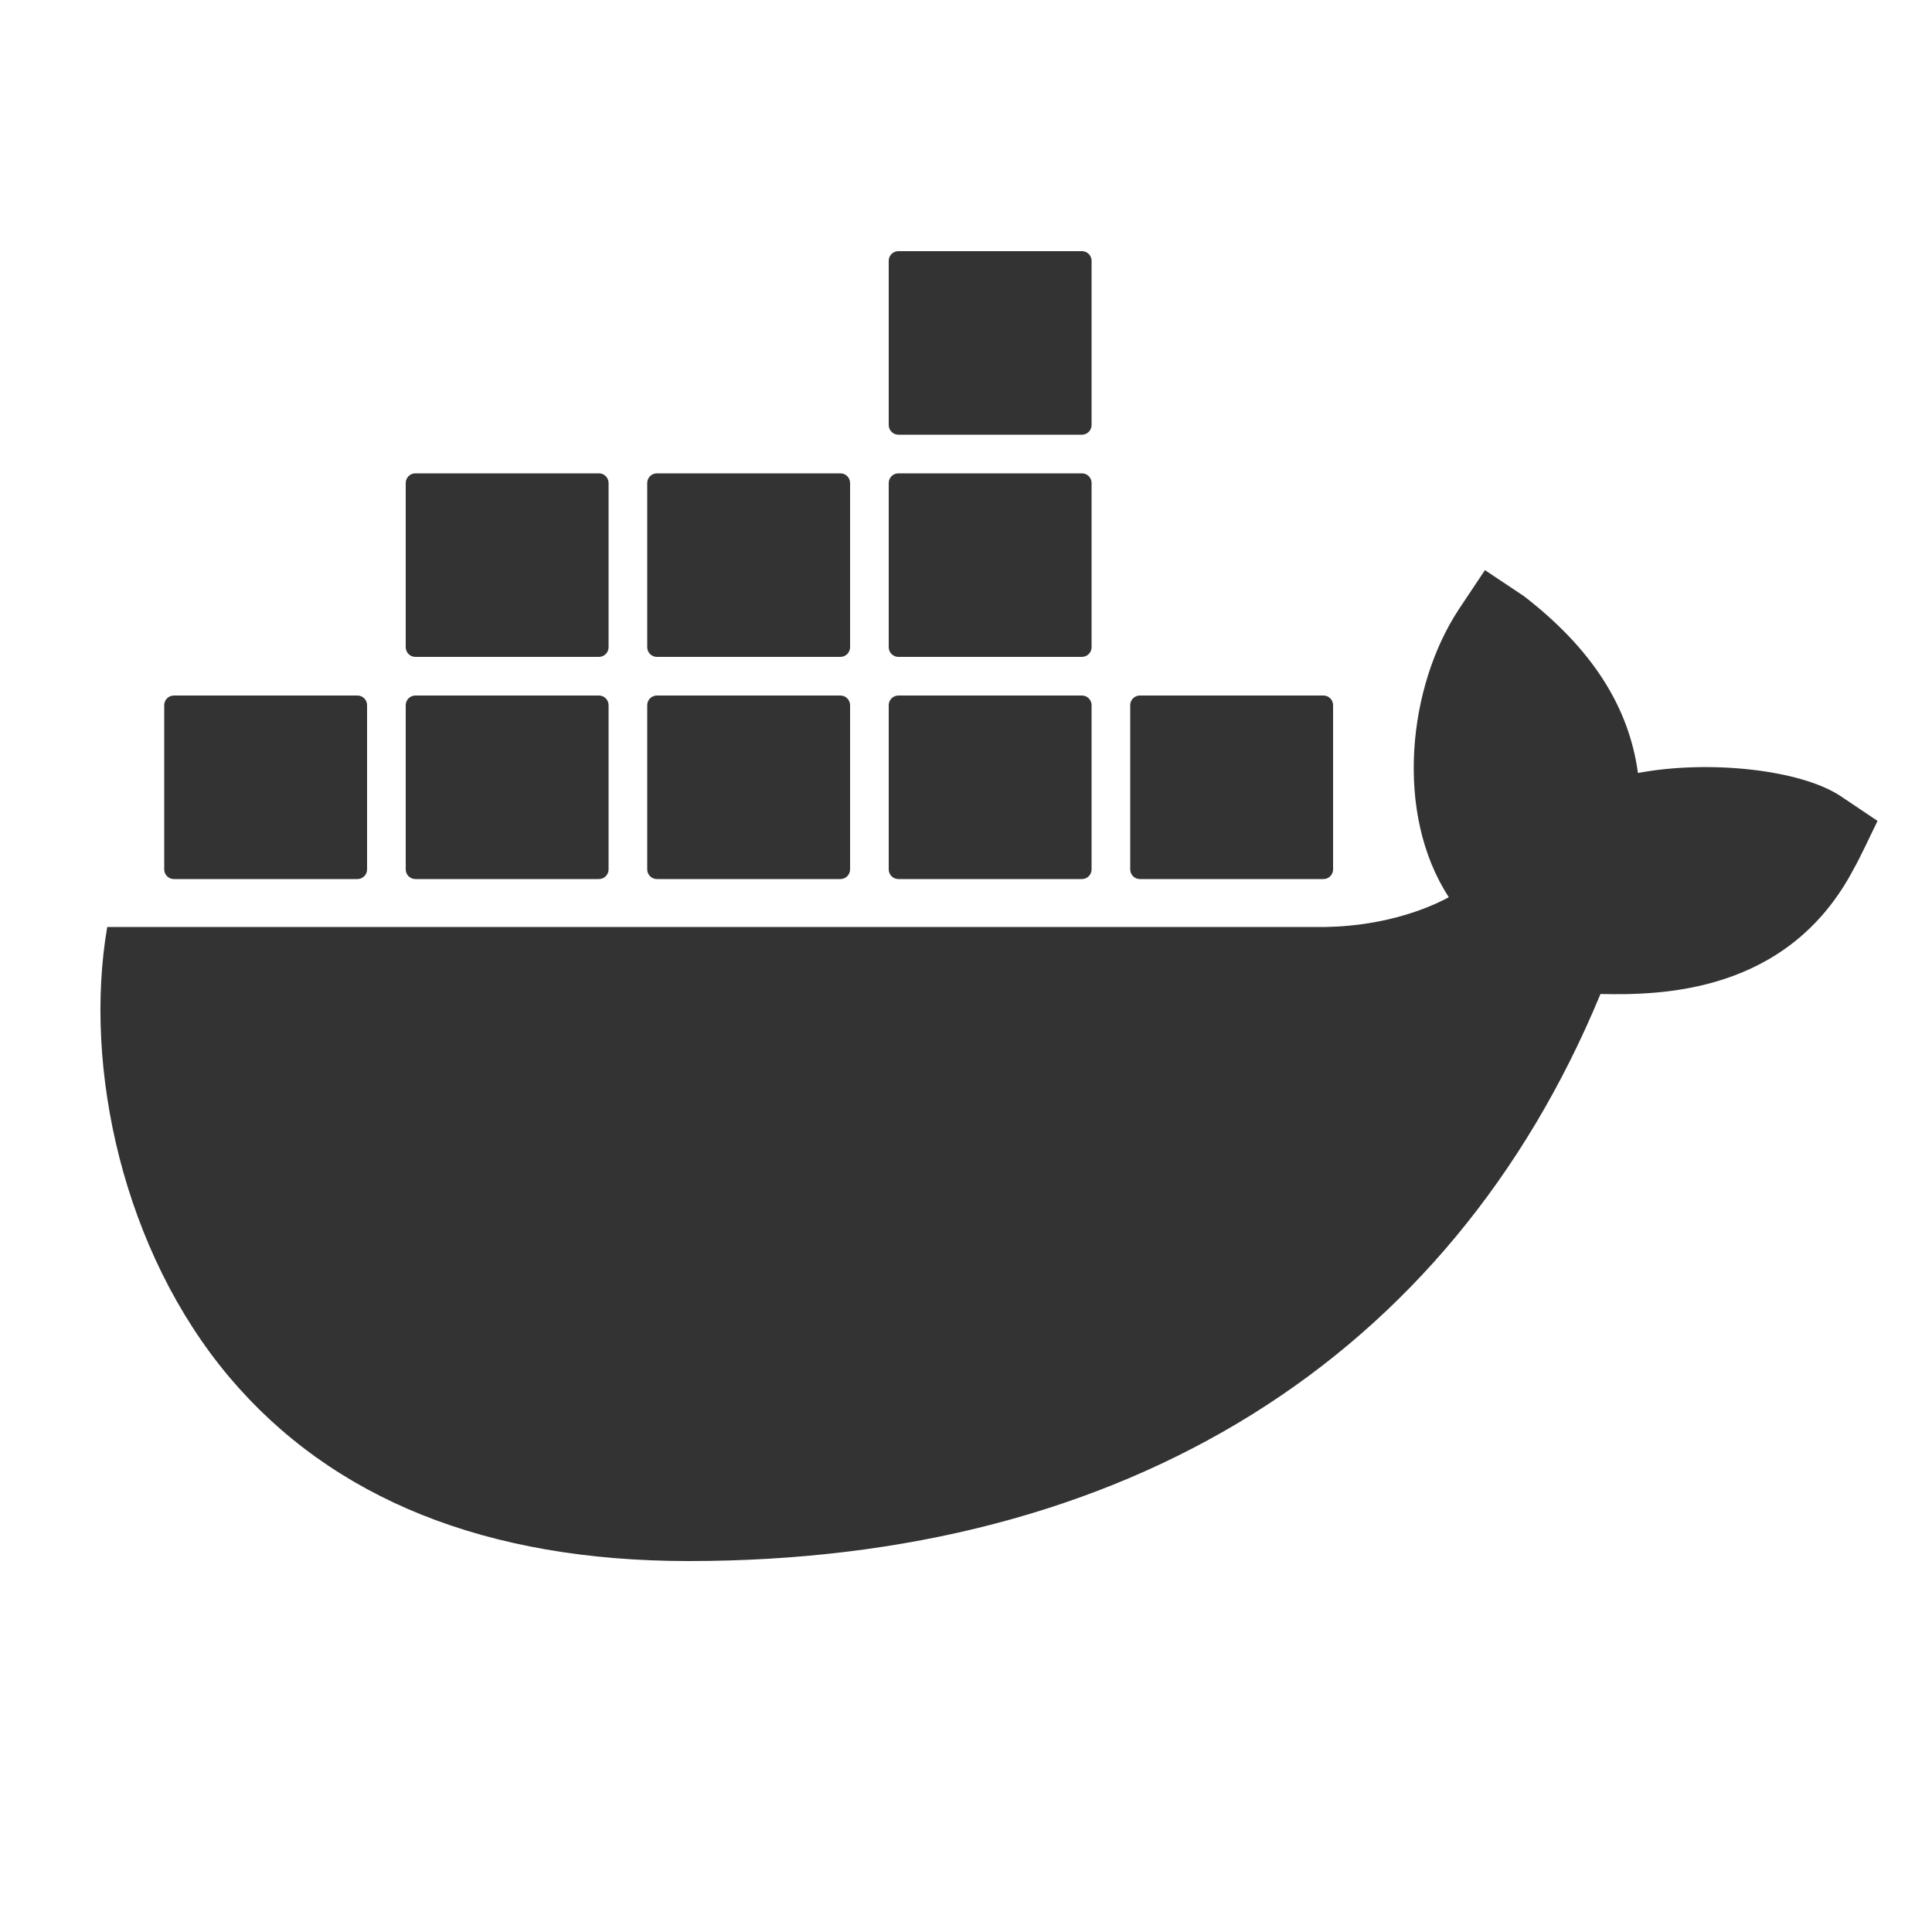
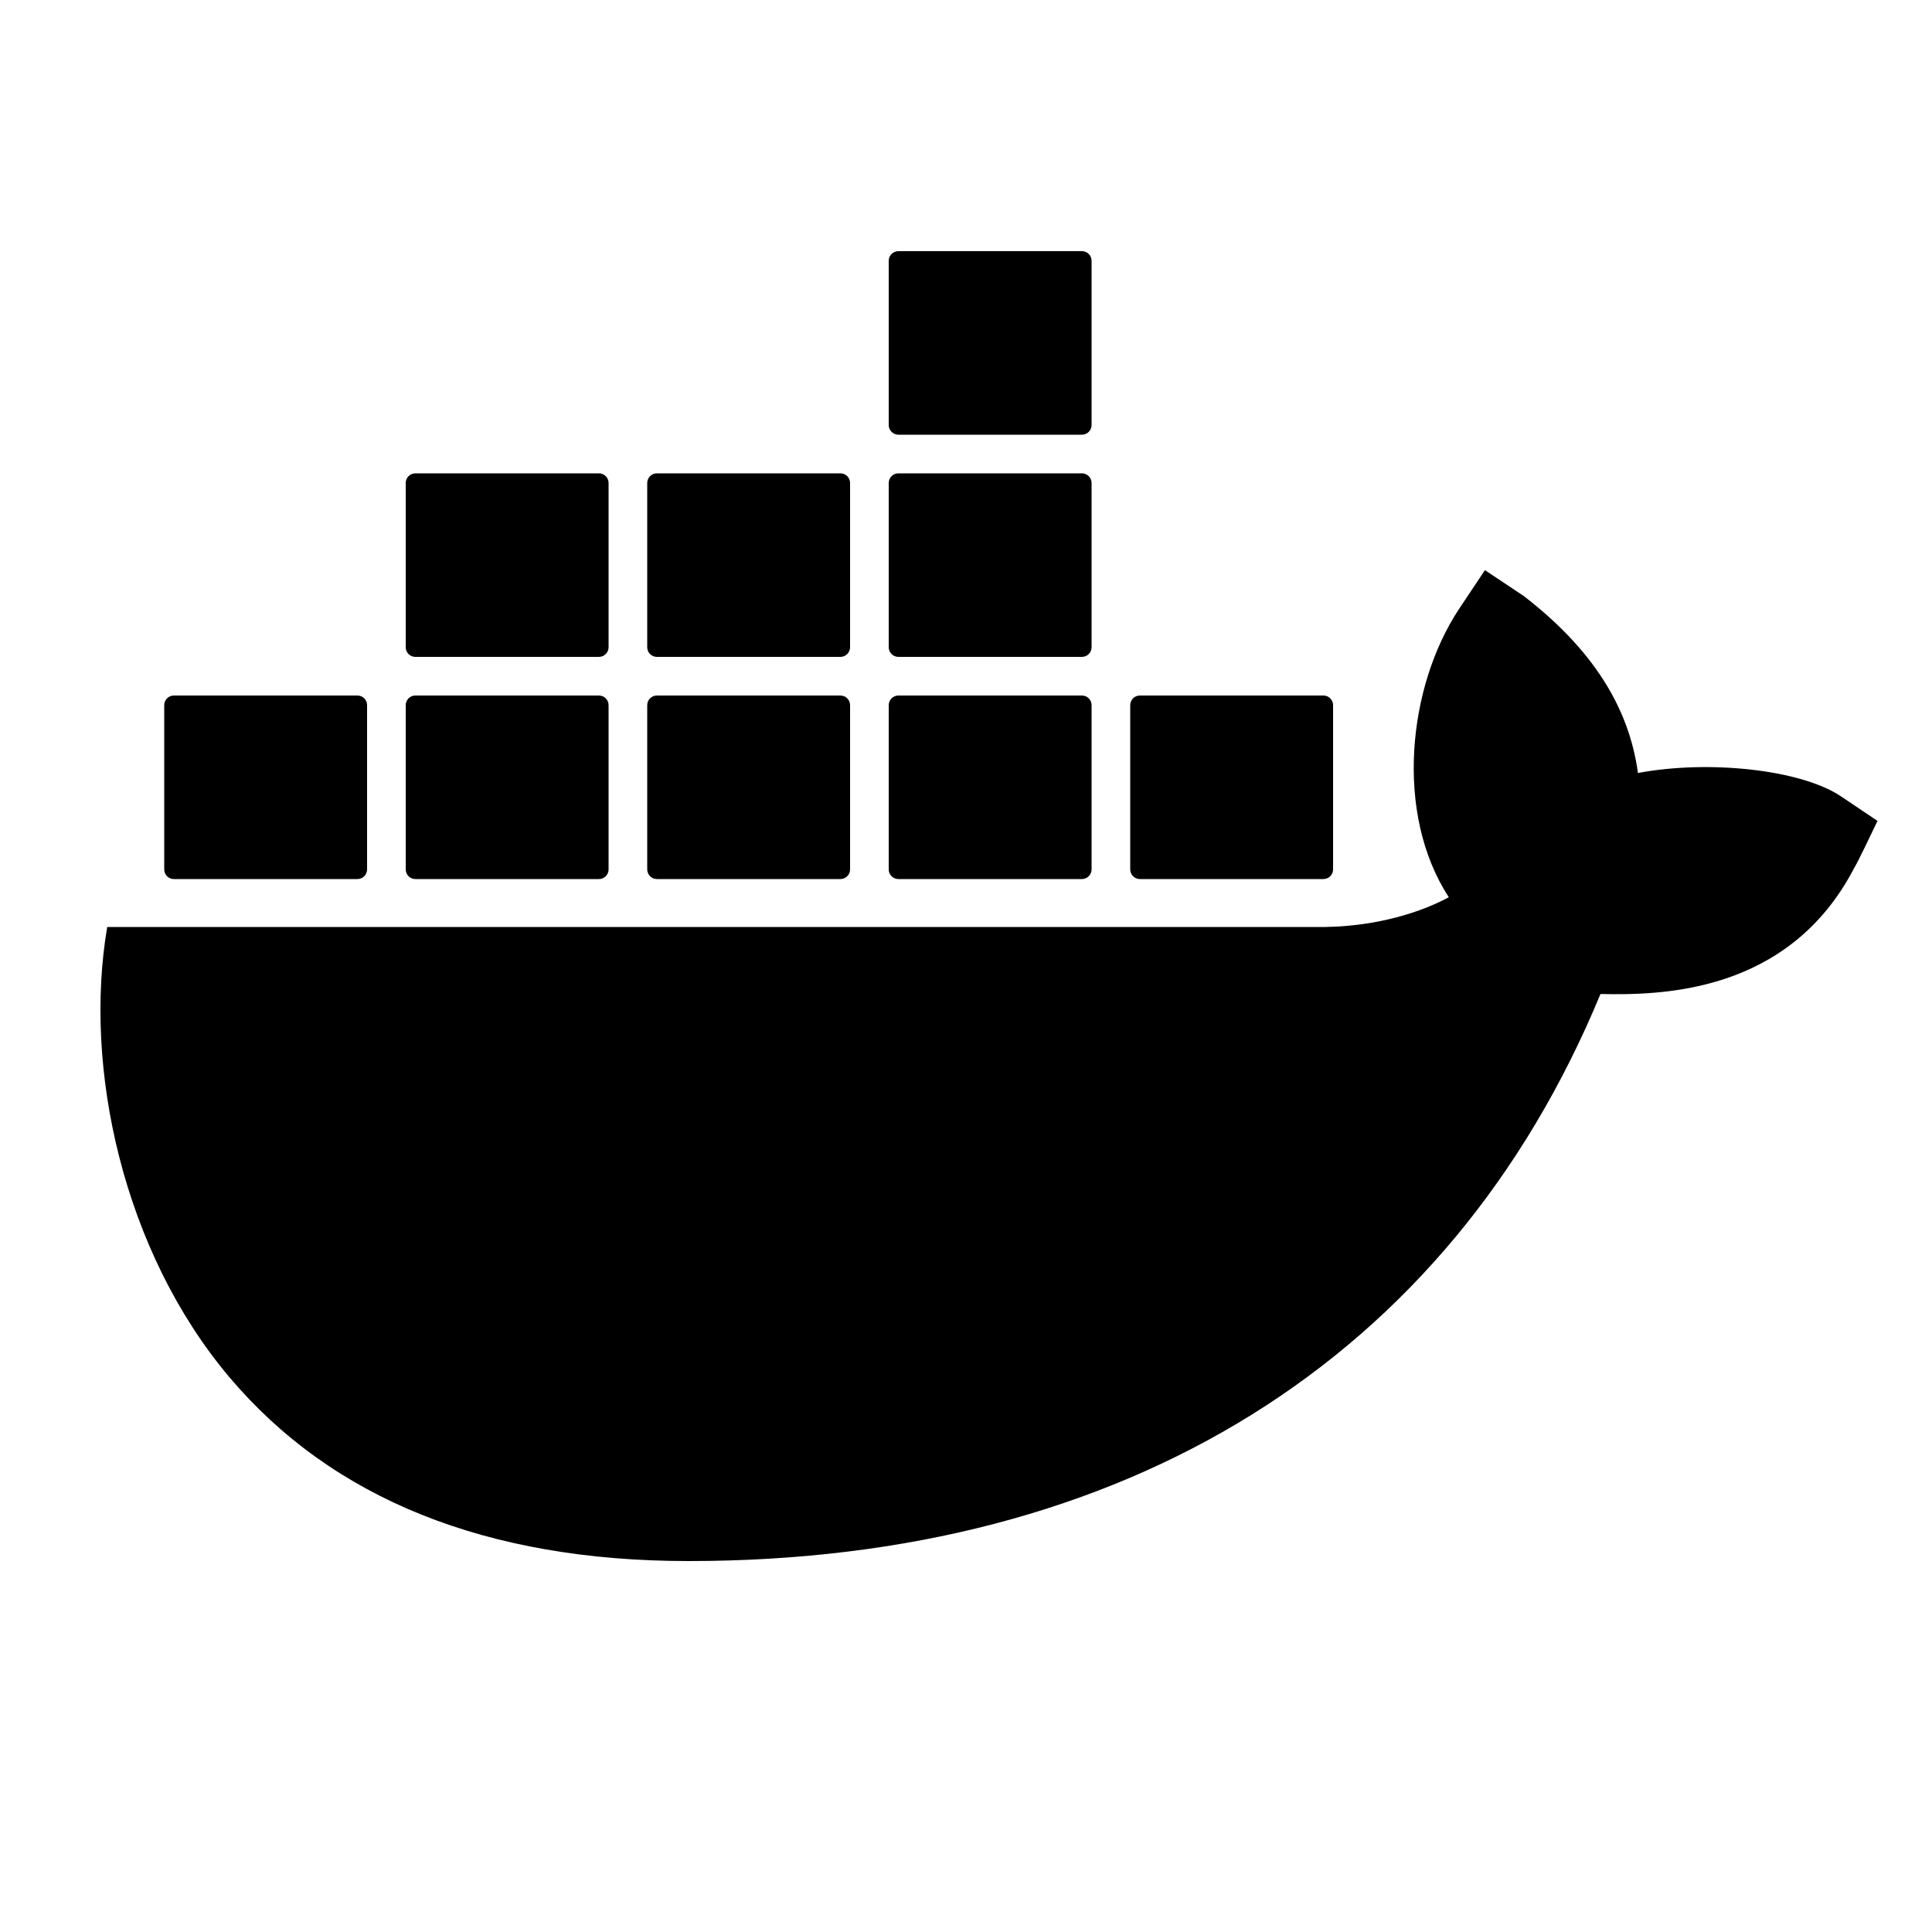
<svg xmlns="http://www.w3.org/2000/svg" height="100" viewBox="0 0 100 100" width="100">
-   <style>
-     @media screen and (prefers-color-scheme: dark) {
-       g {
-         fill: #fafafa;
-       }
-     }
-   </style>
-   <g fill="#333">
-     <rect x="46" y="13" width="10.5" height="9.5" ry="0.5" rx="0.5" />
-     <rect x="21" y="24.5" width="10.5" height="9.5" ry="0.5" rx="0.5" />
-     <rect x="33.5" y="24.5" width="10.5" height="9.5" ry="0.5" rx="0.5" />
-     <rect x="46" y="24.5" width="10.5" height="9.5" ry="0.5" rx="0.5" />
-     <rect x="8.5" y="36" width="10.5" height="9.5" ry="0.5" rx="0.5" />
-     <rect x="21" y="36" width="10.5" height="9.5" ry="0.5" rx="0.5" />
-     <rect x="33.5" y="36" width="10.5" height="9.5" ry="0.5" rx="0.5" />
-     <rect x="46" y="36" width="10.5" height="9.5" ry="0.5" rx="0.5" />
-     <rect x="58.5" y="36" width="10.5" height="9.5" ry="0.5" rx="0.5" />
-     <path d="m95.29 41.22c-2.07-1.39-6.84-1.9-10.51-1.21-.47-3.45-2.4-6.45-5.91-9.16l-2.01-1.34-1.34 2.01c-2.65 4-3.36 10.58-.53 14.92-1.25.68-3.71 1.6-6.96 1.54h-62.48c-1.25 7.3.83 16.79 6.32 23.3 5.33 6.31 13.32 9.52 23.77 9.52 22.62 0 39.37-10.42 47.2-29.35 3.08.06 9.72.01 13.12-6.5.22-.36.95-1.9 1.22-2.46z" />
-   </g>
+   <rect x="46" y="13" width="10.5" height="9.5" ry="0.5" rx="0.5" />
+   <rect x="21" y="24.5" width="10.5" height="9.5" ry="0.5" rx="0.5" />
+   <rect x="33.5" y="24.5" width="10.5" height="9.5" ry="0.5" rx="0.5" />
+   <rect x="46" y="24.5" width="10.5" height="9.5" ry="0.5" rx="0.5" />
+   <rect x="8.5" y="36" width="10.5" height="9.5" ry="0.5" rx="0.5" />
+   <rect x="21" y="36" width="10.5" height="9.5" ry="0.5" rx="0.5" />
+   <rect x="33.5" y="36" width="10.5" height="9.5" ry="0.5" rx="0.5" />
+   <rect x="46" y="36" width="10.5" height="9.5" ry="0.5" rx="0.5" />
+   <rect x="58.5" y="36" width="10.5" height="9.5" ry="0.5" rx="0.5" />
+   <path d="m95.29 41.22c-2.07-1.39-6.84-1.9-10.51-1.21-.47-3.45-2.4-6.45-5.91-9.16l-2.01-1.34-1.34 2.01c-2.65 4-3.36 10.58-.53 14.92-1.25.68-3.71 1.6-6.96 1.54h-62.48c-1.25 7.3.83 16.79 6.32 23.3 5.33 6.31 13.32 9.52 23.77 9.52 22.62 0 39.37-10.42 47.2-29.35 3.08.06 9.72.01 13.12-6.5.22-.36.95-1.9 1.22-2.46z" />
</svg>
